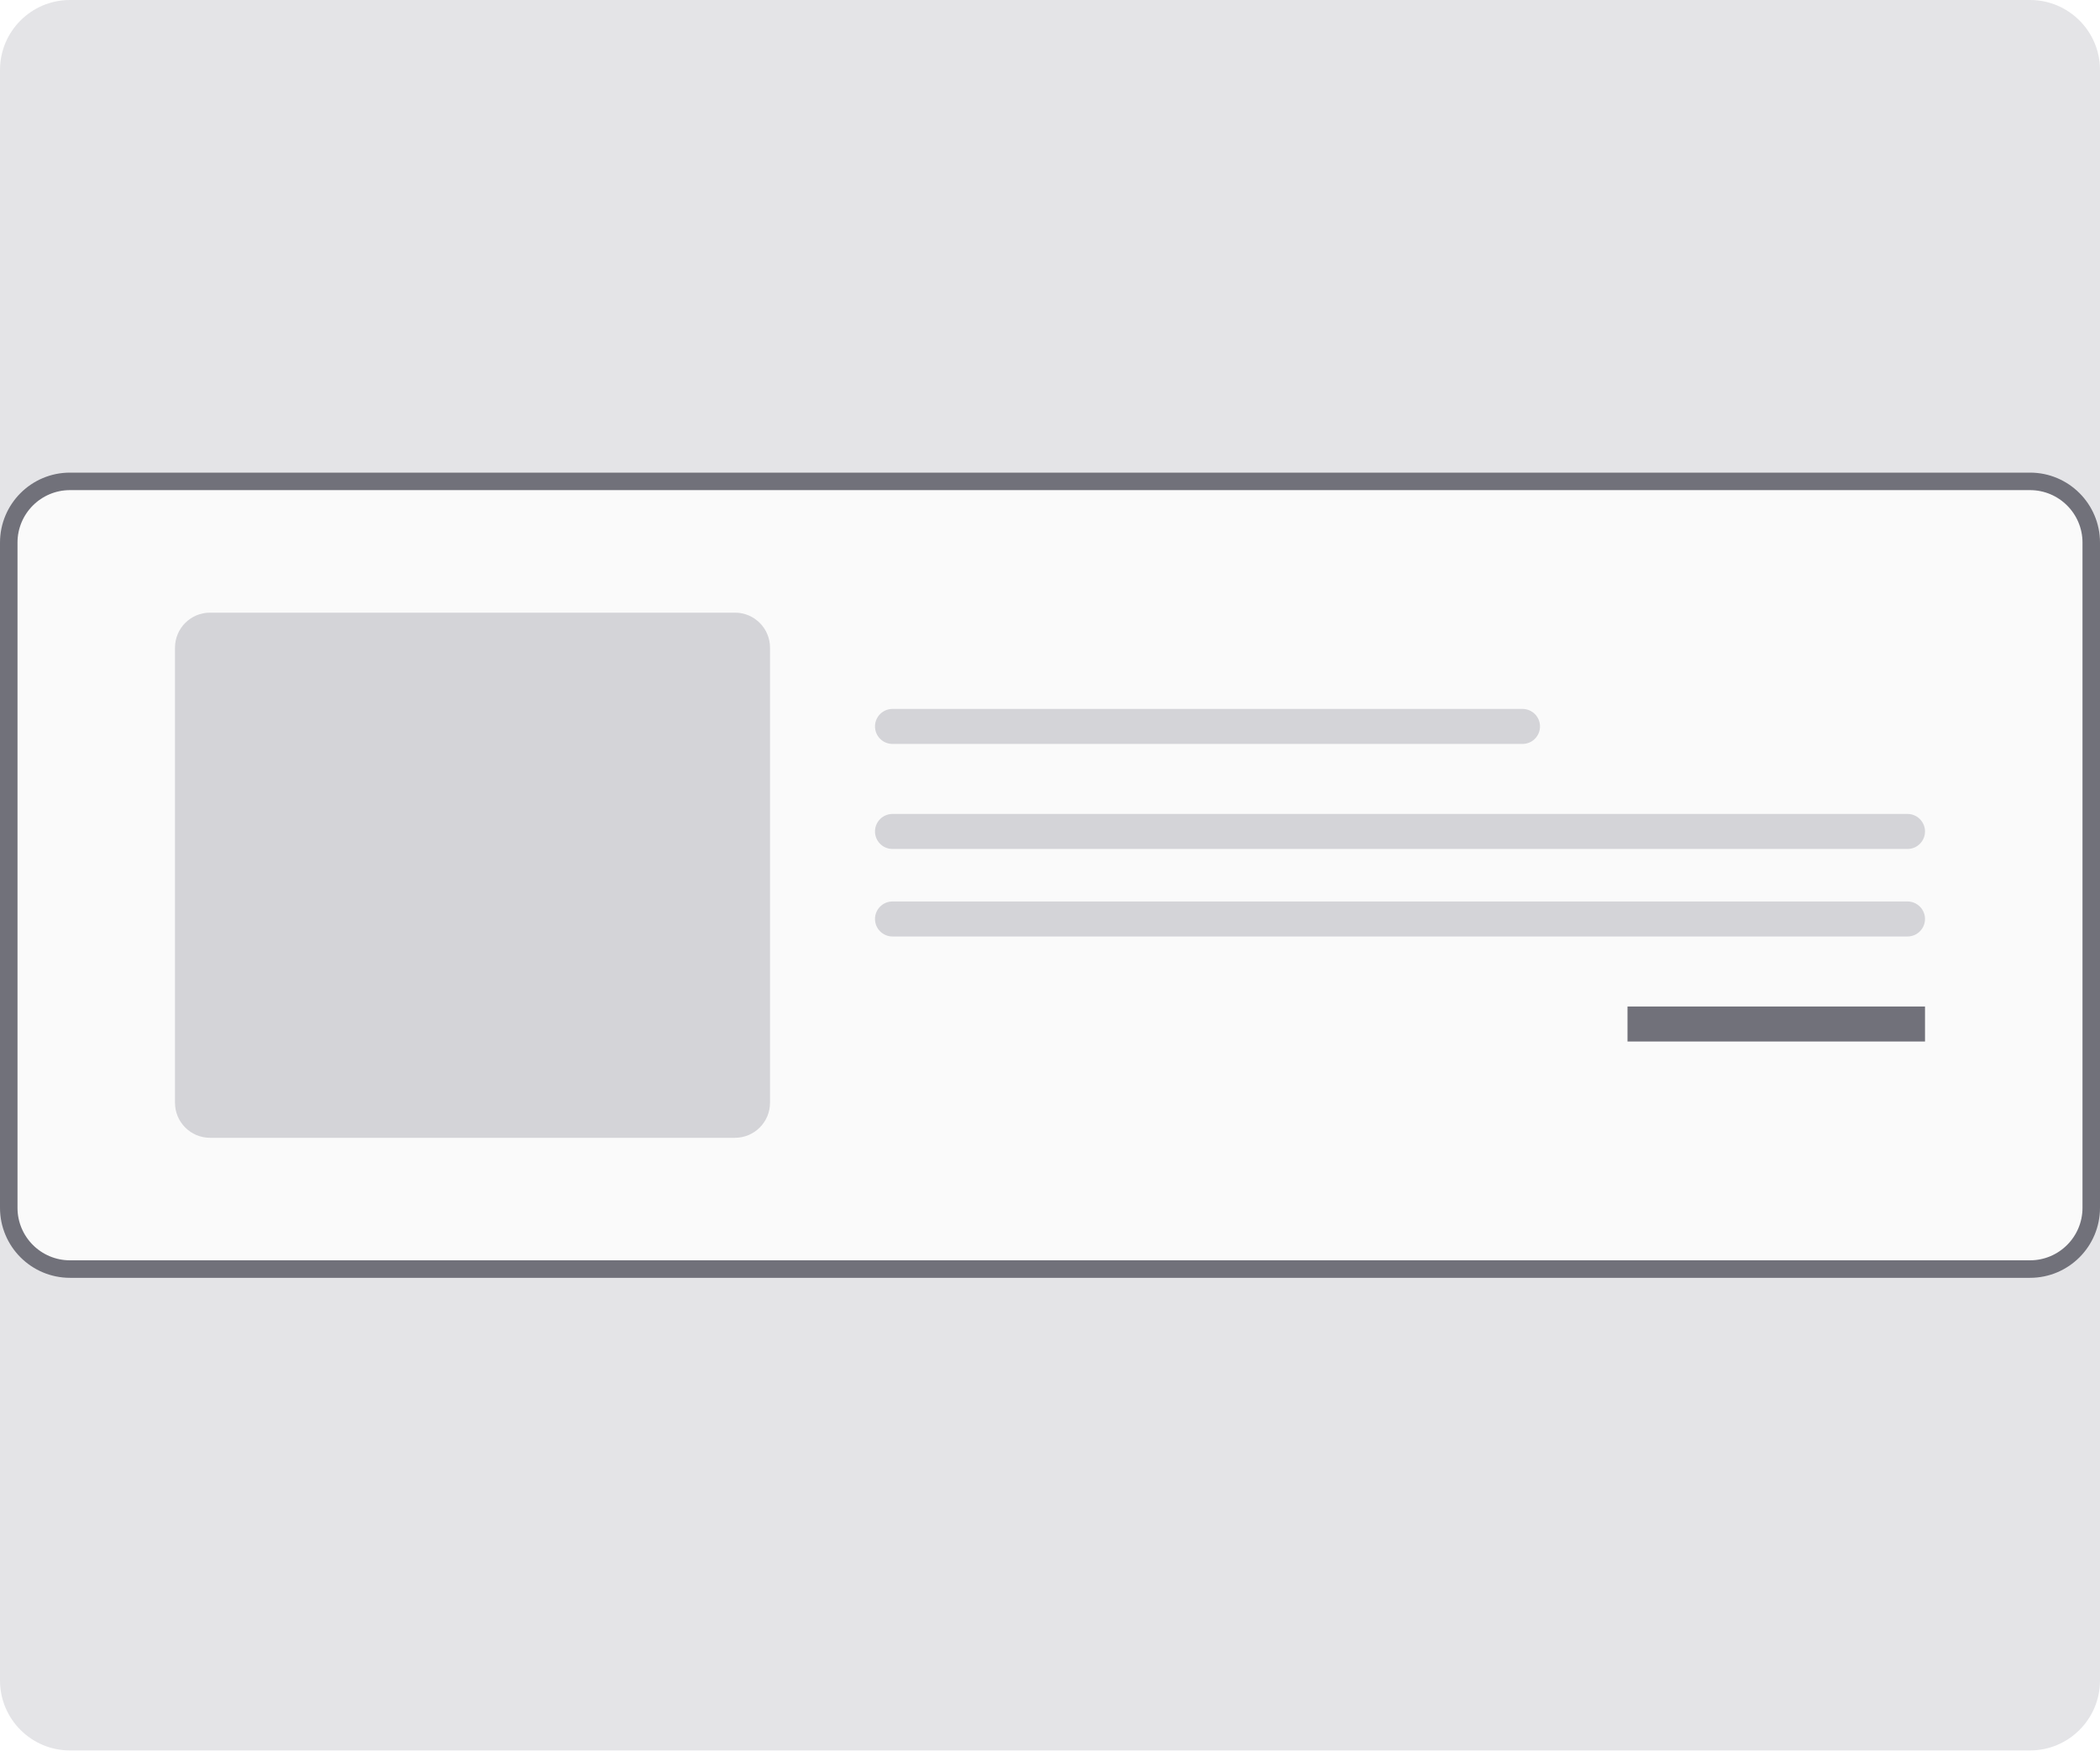
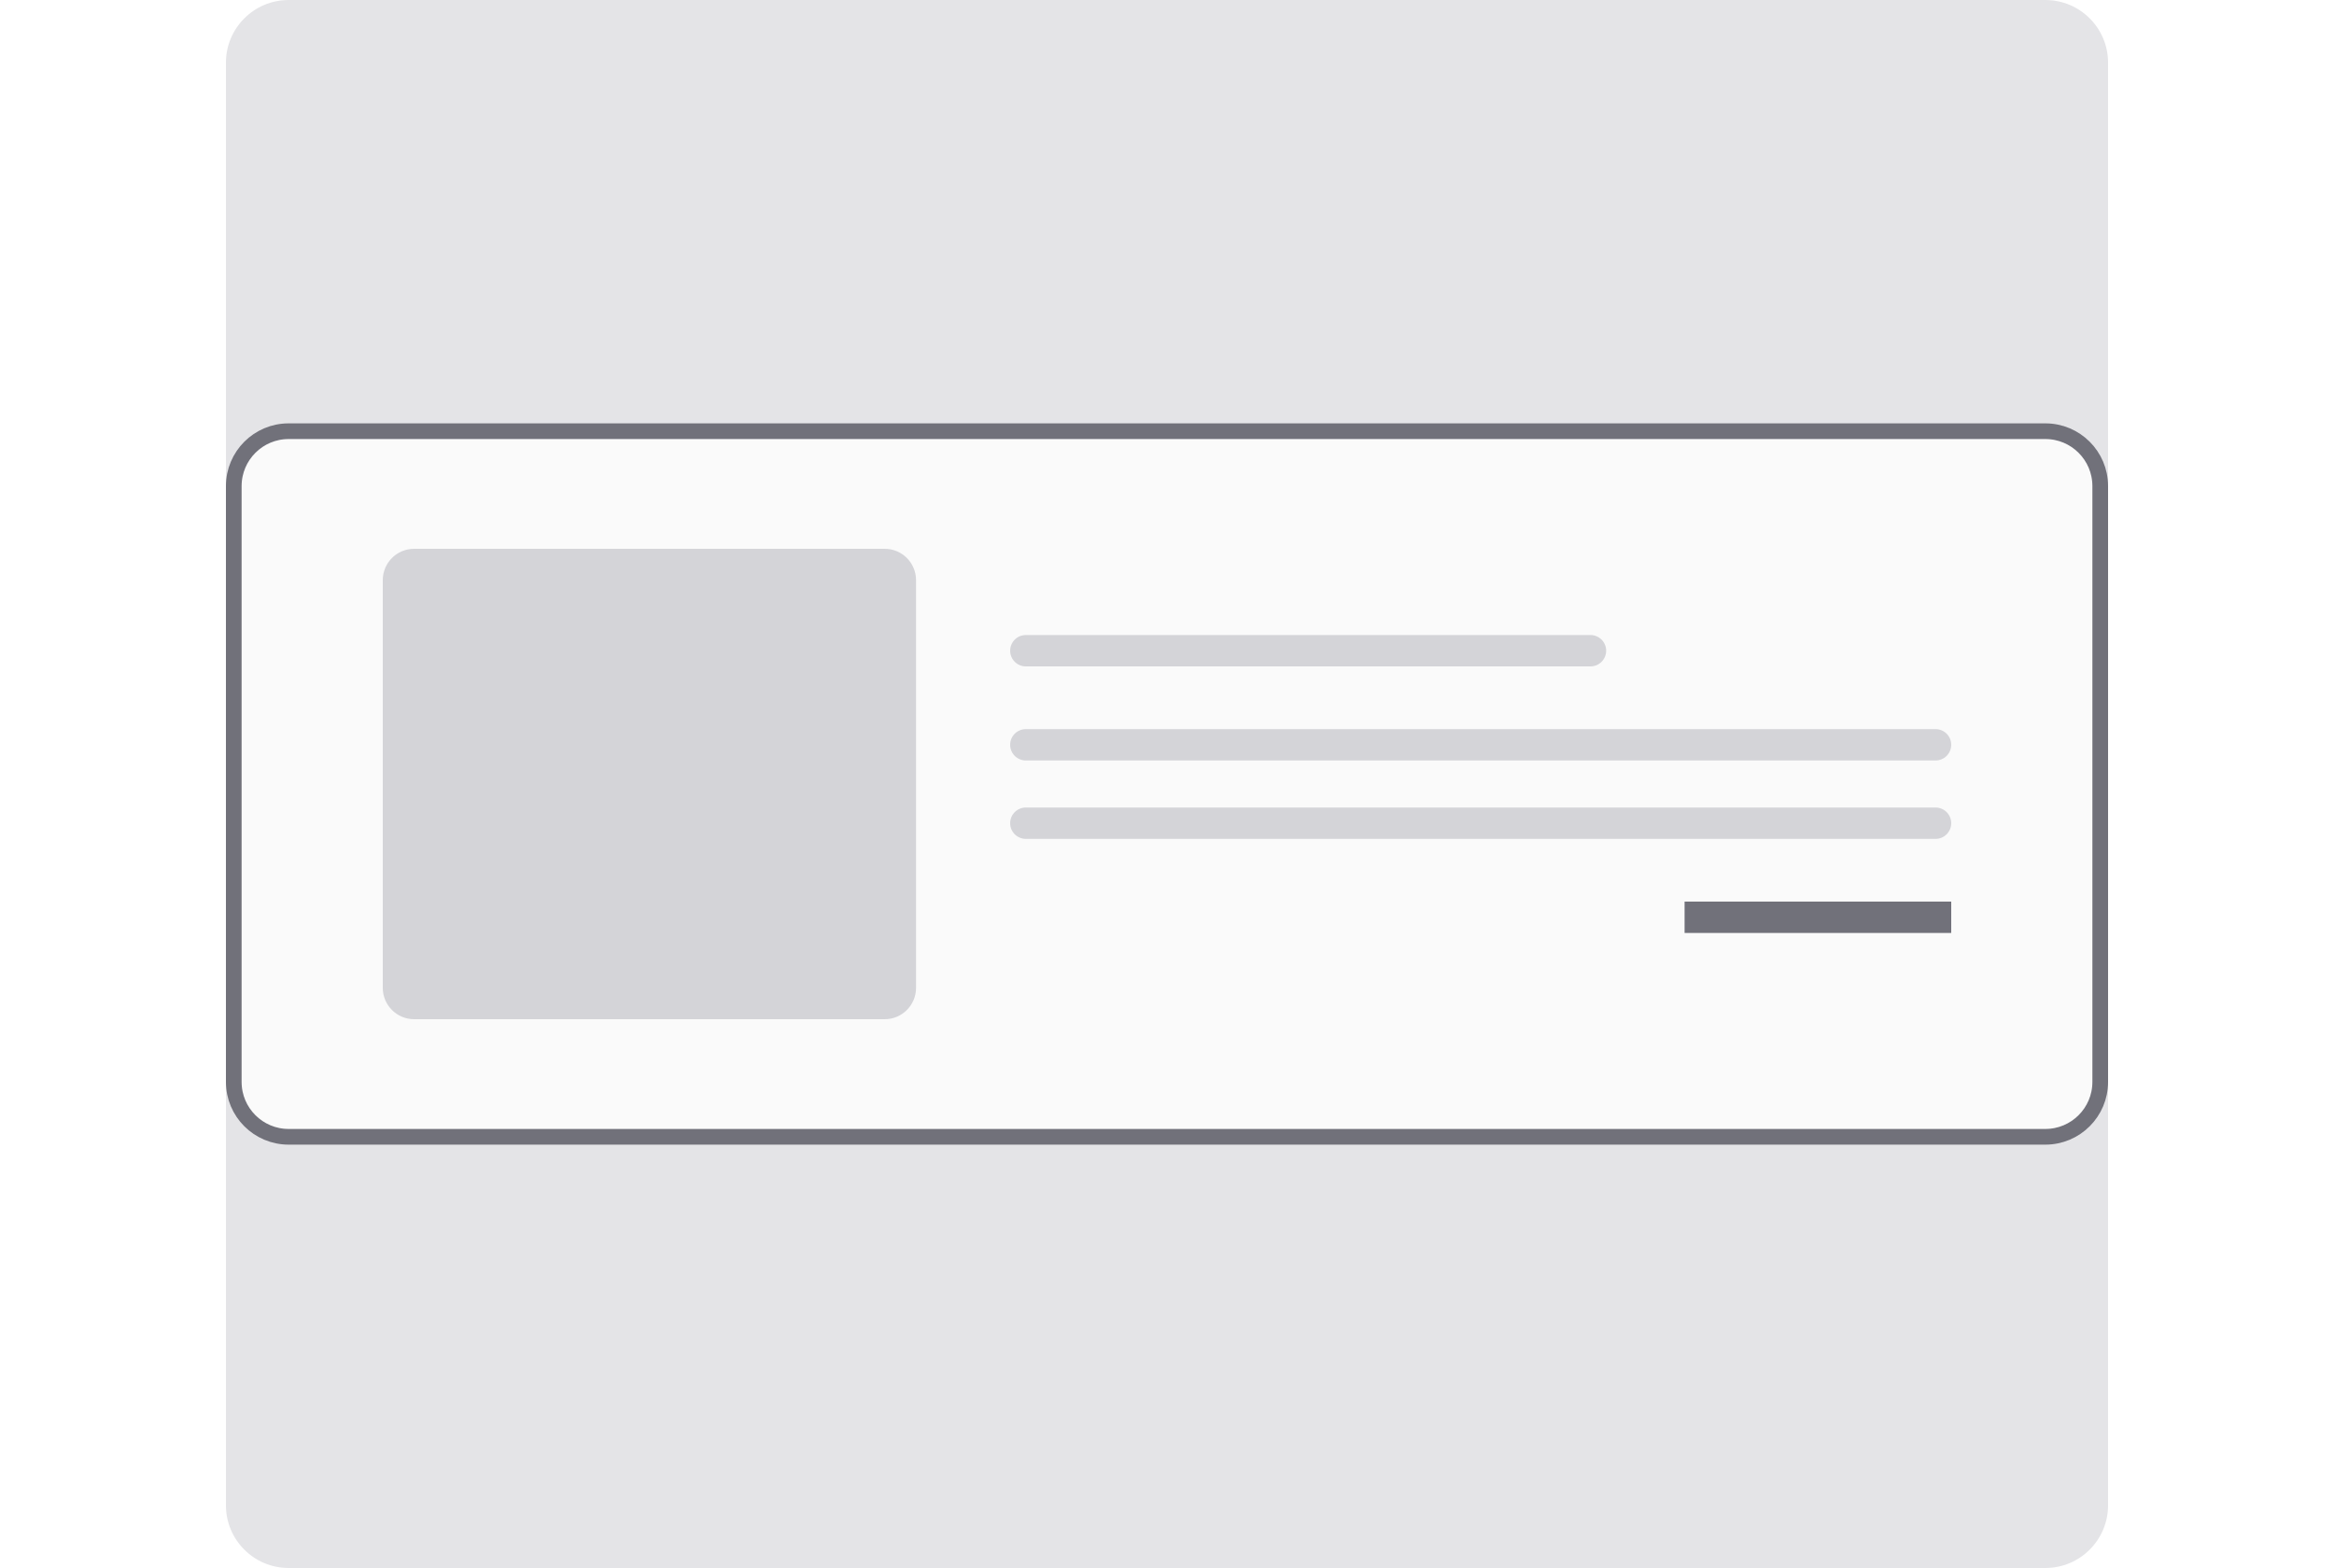
- <svg xmlns="http://www.w3.org/2000/svg" fill="none" viewBox="0 0 120 100">
+ <svg xmlns="http://www.w3.org/2000/svg" width="125px" height="84px" fill="none" viewBox="0 0 120 100">
  <rect width="120" height="100" fill="#E4E4E7" rx="4" />
  <rect width="119" height="45" x=".5" y="27.5" fill="#FAFAFA" rx="3.5" />
  <rect width="34" height="30" x="10" y="35" fill="#D4D4D8" rx="2" />
  <rect width="38" height="2" x="50" y="40.5" fill="#D4D4D8" rx="1" />
  <rect width="60" height="2" x="50" y="46.5" fill="#D4D4D8" rx="1" />
  <rect width="60" height="2" x="50" y="51.5" fill="#D4D4D8" rx="1" />
  <path fill="#71717A" d="M93 57.5h17v2H93z" />
  <rect width="119" height="45" x=".5" y="27.5" stroke="#71717A" rx="3.5" />
</svg>
